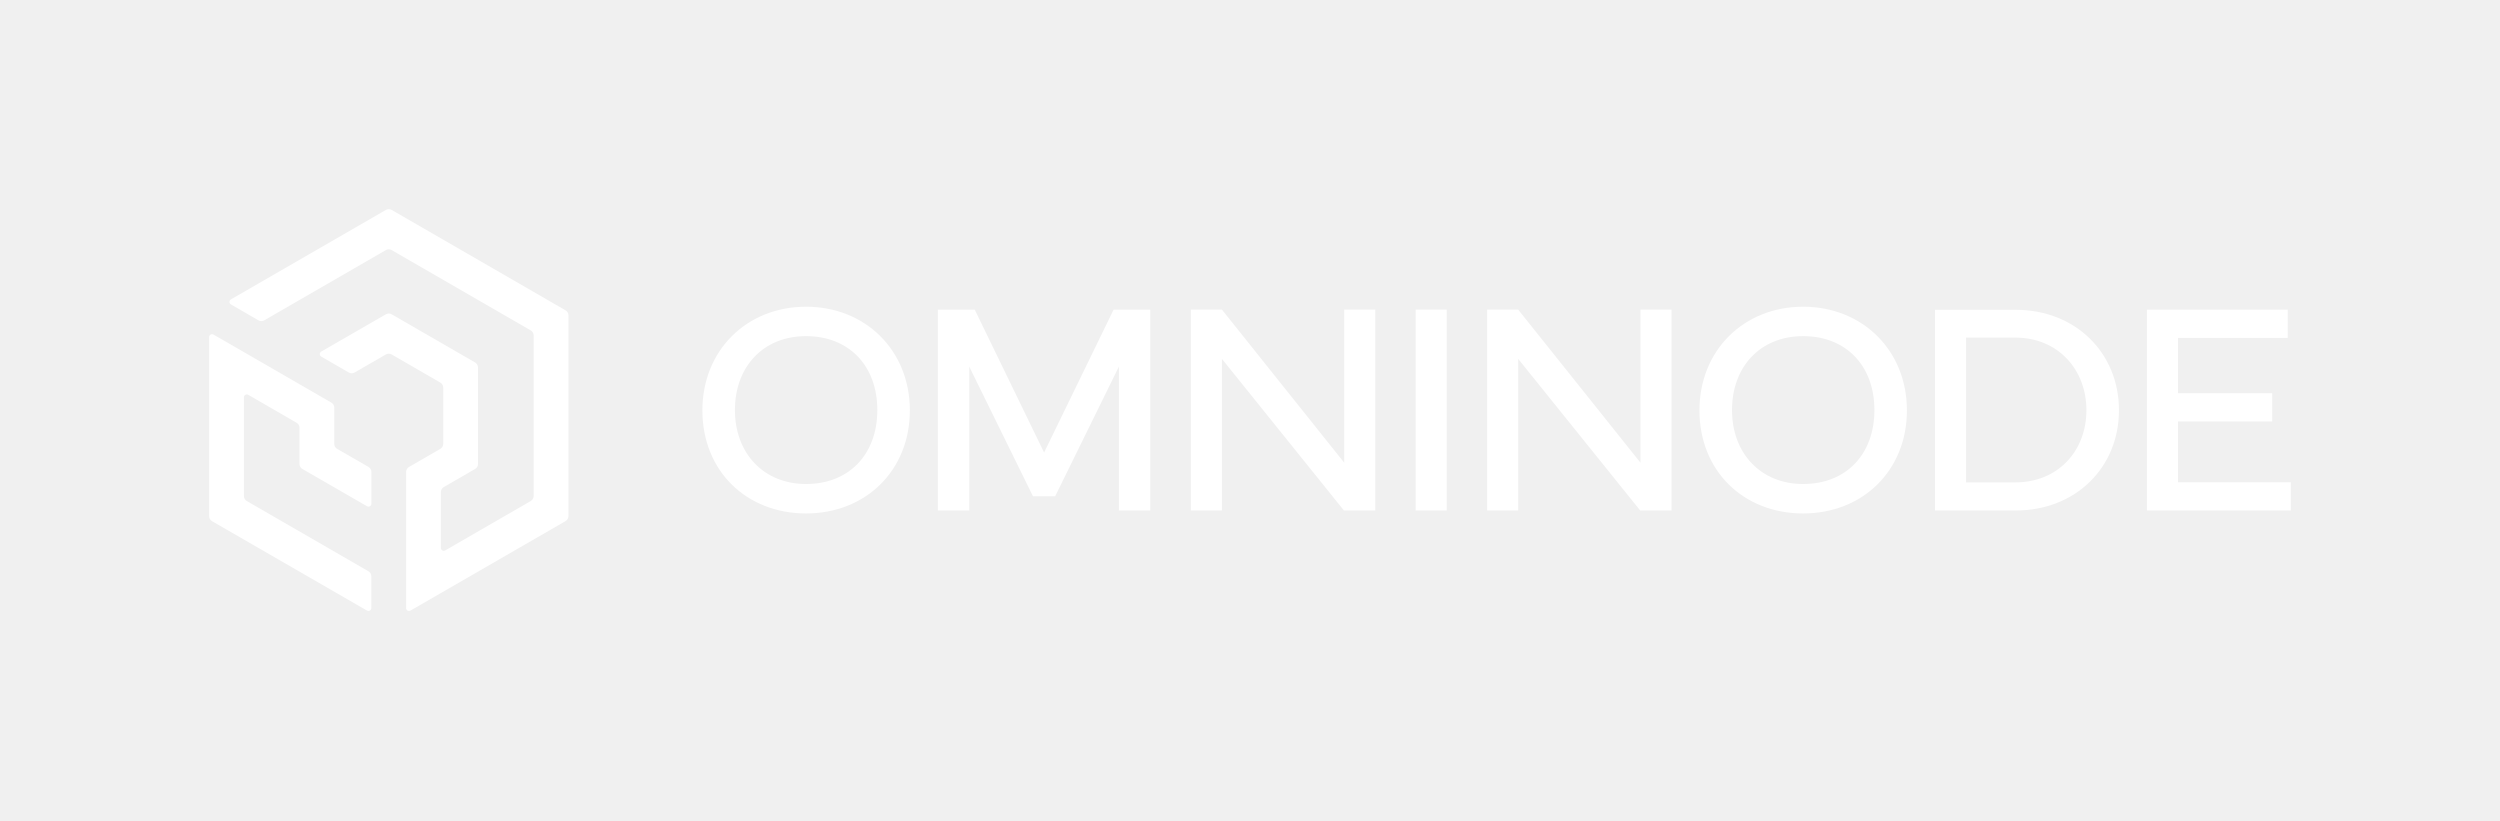
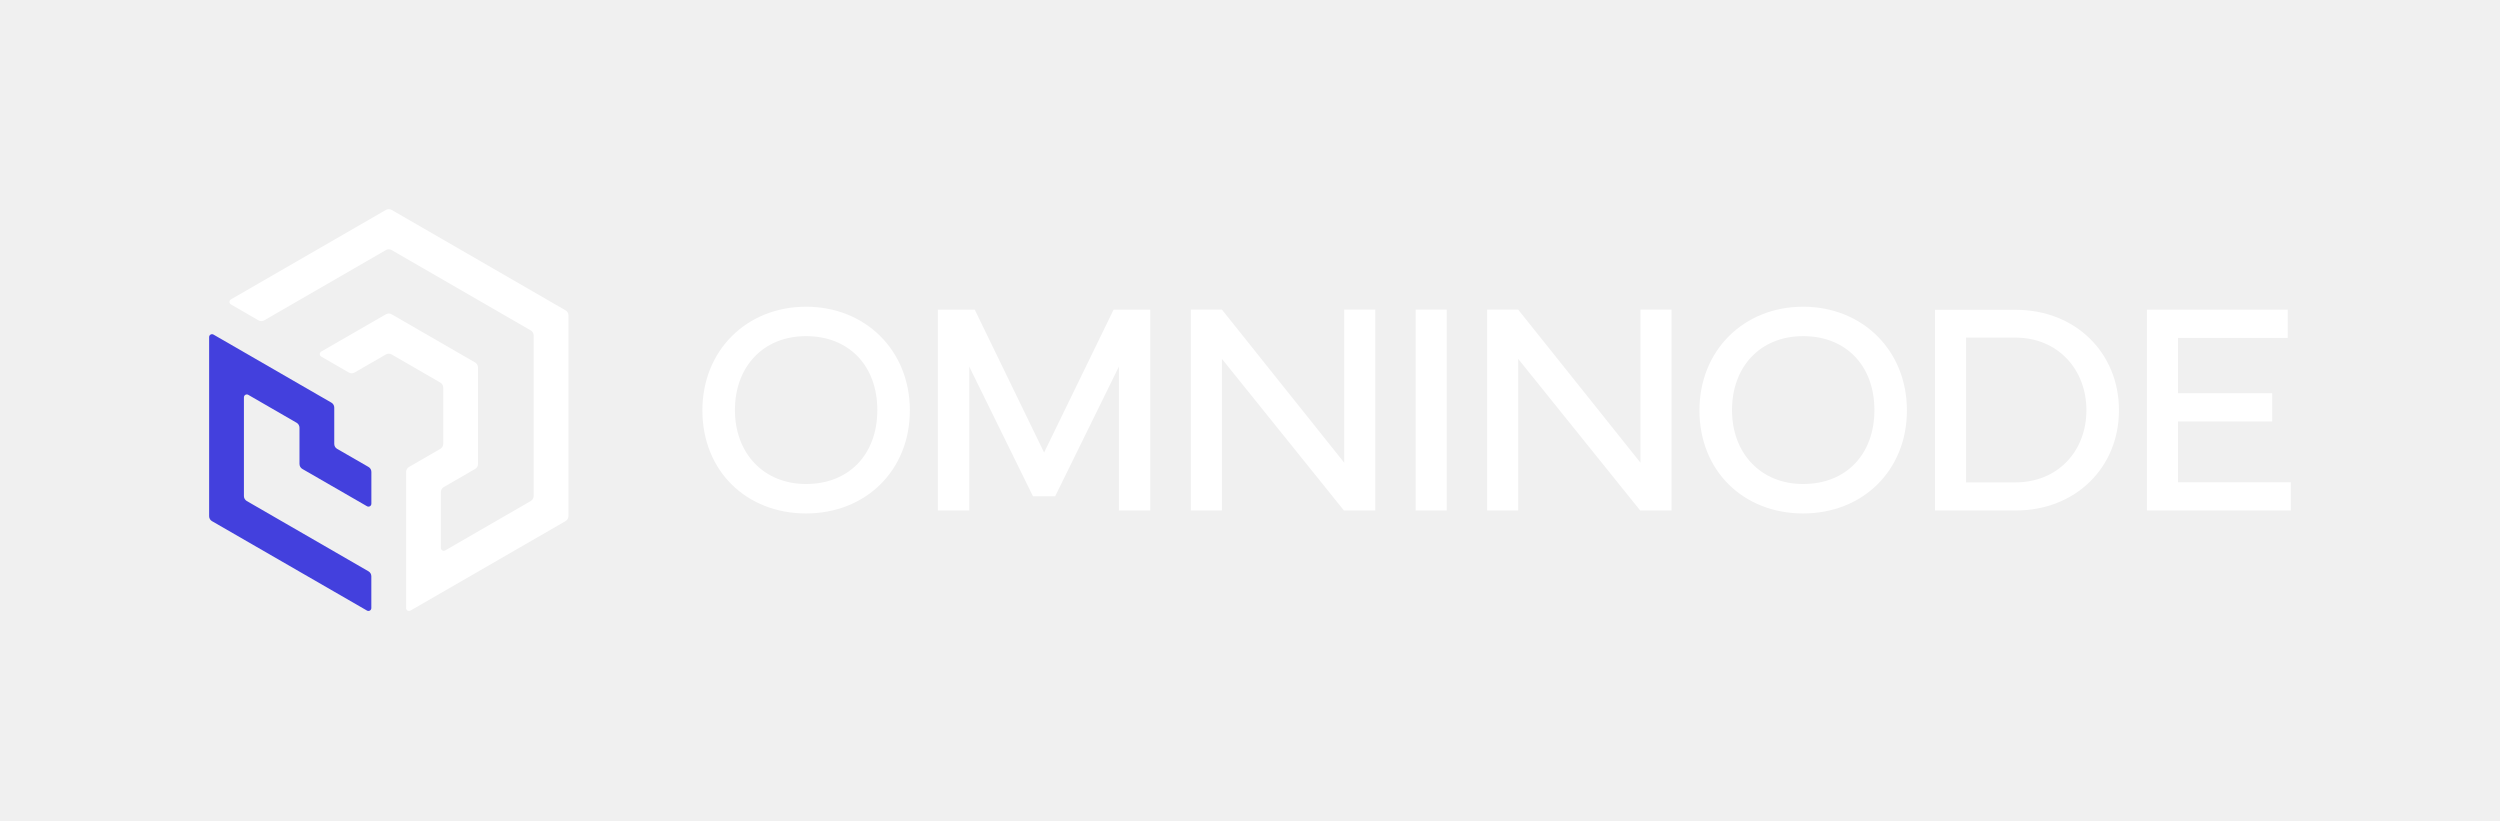
<svg xmlns="http://www.w3.org/2000/svg" id="logos" viewBox="0 0 1172.6 384.67">
  <defs>
    <style>
      .cls-1 {
        fill: #fff;
      }
    </style>
  </defs>
  <g>
    <g>
      <path class="cls-1" d="M329.45,192.48c0-28.23,20.88-48.62,48.62-48.62s48.69,20.39,48.69,48.62-20.74,48.35-48.69,48.35-48.62-19.91-48.62-48.35ZM378.07,227.02c20.18,0,33.43-13.94,33.43-34.68s-13.25-34.68-33.43-34.68-33.36,14.43-33.36,34.68,13.46,34.68,33.36,34.68Z" />
      <path class="cls-1" d="M439.92,145.24h17.27l32.53,67.01,32.6-67.01h17.2v94.2h-14.71v-67.49l-29.9,60.83h-10.4l-29.9-60.83v67.49h-14.71v-94.2Z" />
      <path class="cls-1" d="M558.56,239.43v-94.2h14.57l57.36,71.79v-71.79h14.57v94.2h-14.71l-57.22-71.1v71.1h-14.57Z" />
-       <path class="cls-1" d="M678.56,239.43h-14.57v-94.2h14.57v94.2Z" />
+       <path class="cls-1" d="M678.56,239.43h-14.57v-94.2h14.57v94.2Z" fill="#4340dd" />
    </g>
    <g>
      <path class="cls-1" d="M697.52,239.43v-94.2h14.57l57.36,71.79v-71.79h14.57v94.2h-14.71l-57.22-71.1v71.1h-14.57Z" />
      <path class="cls-1" d="M797.11,192.48c0-28.23,20.88-48.62,48.62-48.62s48.69,20.39,48.69,48.62-20.74,48.35-48.69,48.35-48.62-19.91-48.62-48.35ZM845.74,227.02c20.18,0,33.43-13.94,33.43-34.68s-13.25-34.68-33.43-34.68-33.36,14.43-33.36,34.68,13.46,34.68,33.36,34.68Z" />
      <path class="cls-1" d="M945.46,145.31c27.95,0,48.42,20.12,48.42,47.1s-20.46,47.03-48.42,47.03h-37.87v-94.13h37.87ZM945.25,226.26c20.05,0,33.36-14.77,33.36-33.85s-13.32-34.06-33.36-34.06h-23.1v67.91h23.1Z" />
      <path class="cls-1" d="M1007.01,145.24h66.03v13.25h-51.47v25.94h44.18v13.25h-44.18v28.51h52.92v13.25h-67.49v-94.2Z" />
    </g>
  </g>
  <g>
-     <path class="cls-1" d="M140.47,217.64v-17.03c0-.95-.51-1.83-1.33-2.31l-22.69-13.11c-.91-.52-2.04.13-2.04,1.18v46.31c0,.95.51,1.83,1.33,2.31l57.1,32.98c.83.48,1.33,1.36,1.33,2.31v14.92c0,1.05-1.13,1.7-2.04,1.18l-72.71-41.95c-.83-.48-1.33-1.36-1.33-2.31v-84.01c0-1.05,1.13-1.7,2.04-1.18l14.27,8.23,26.07,15.06,14.97,8.63c.83.48,1.34,1.36,1.34,2.31v17.06c0,.95.51,1.84,1.34,2.31l14.73,8.49c.83.48,1.34,1.36,1.34,2.31v14.94c0,1.05-1.13,1.7-2.04,1.18l-30.33-17.49c-.83-.48-1.34-1.36-1.34-2.31Z" />
+     <path class="" d="M140.47,217.64v-17.03c0-.95-.51-1.83-1.33-2.31l-22.69-13.11c-.91-.52-2.04.13-2.04,1.18v46.31c0,.95.51,1.83,1.33,2.31l57.1,32.98c.83.48,1.33,1.36,1.33,2.31v14.92c0,1.05-1.13,1.7-2.04,1.18l-72.71-41.95c-.83-.48-1.33-1.36-1.33-2.31v-84.01c0-1.05,1.13-1.7,2.04-1.18l14.27,8.23,26.07,15.06,14.97,8.63c.83.48,1.34,1.36,1.34,2.31v17.06c0,.95.51,1.84,1.34,2.31l14.73,8.49c.83.48,1.34,1.36,1.34,2.31v14.94c0,1.05-1.13,1.7-2.04,1.18l-30.33-17.49c-.83-.48-1.34-1.36-1.34-2.31Z" fill="#4340dd" />
    <path class="cls-1" d="M266.62,147.9v94.17c0,.97-.52,1.87-1.36,2.35l-58.47,33.74-8.15,4.7-6.12,3.53c-.91.52-2.04-.13-2.04-1.18v-63.84c0-.97.52-1.87,1.36-2.35l6.79-3.92,7.91-4.57c.84-.49,1.36-1.38,1.36-2.35v-26.38c0-.97-.52-1.87-1.36-2.35l-22.83-13.19c-.84-.49-1.88-.49-2.72,0l-14.68,8.46c-.84.49-1.88.48-2.72,0l-12.91-7.47c-.91-.52-.9-1.83,0-2.35l30.31-17.48c.84-.48,1.88-.48,2.72,0l39.14,22.6c.84.49,1.36,1.38,1.36,2.35v45.24c0,.97-.52,1.87-1.36,2.35l-14.7,8.49c-.84.49-1.36,1.38-1.36,2.35v26.19c0,1.05,1.13,1.7,2.04,1.18l40.12-23.18c.84-.49,1.36-1.38,1.36-2.35v-75.31c0-.97-.52-1.87-1.36-2.35l-65.24-37.68c-.84-.49-1.88-.49-2.72,0l-57.05,32.95c-.84.49-1.88.49-2.72,0l-12.91-7.47c-.91-.52-.9-1.83,0-2.35l72.69-41.96c.84-.49,1.88-.49,2.72,0l81.55,47.09c.84.49,1.36,1.38,1.36,2.35Z" />
  </g>
</svg>
